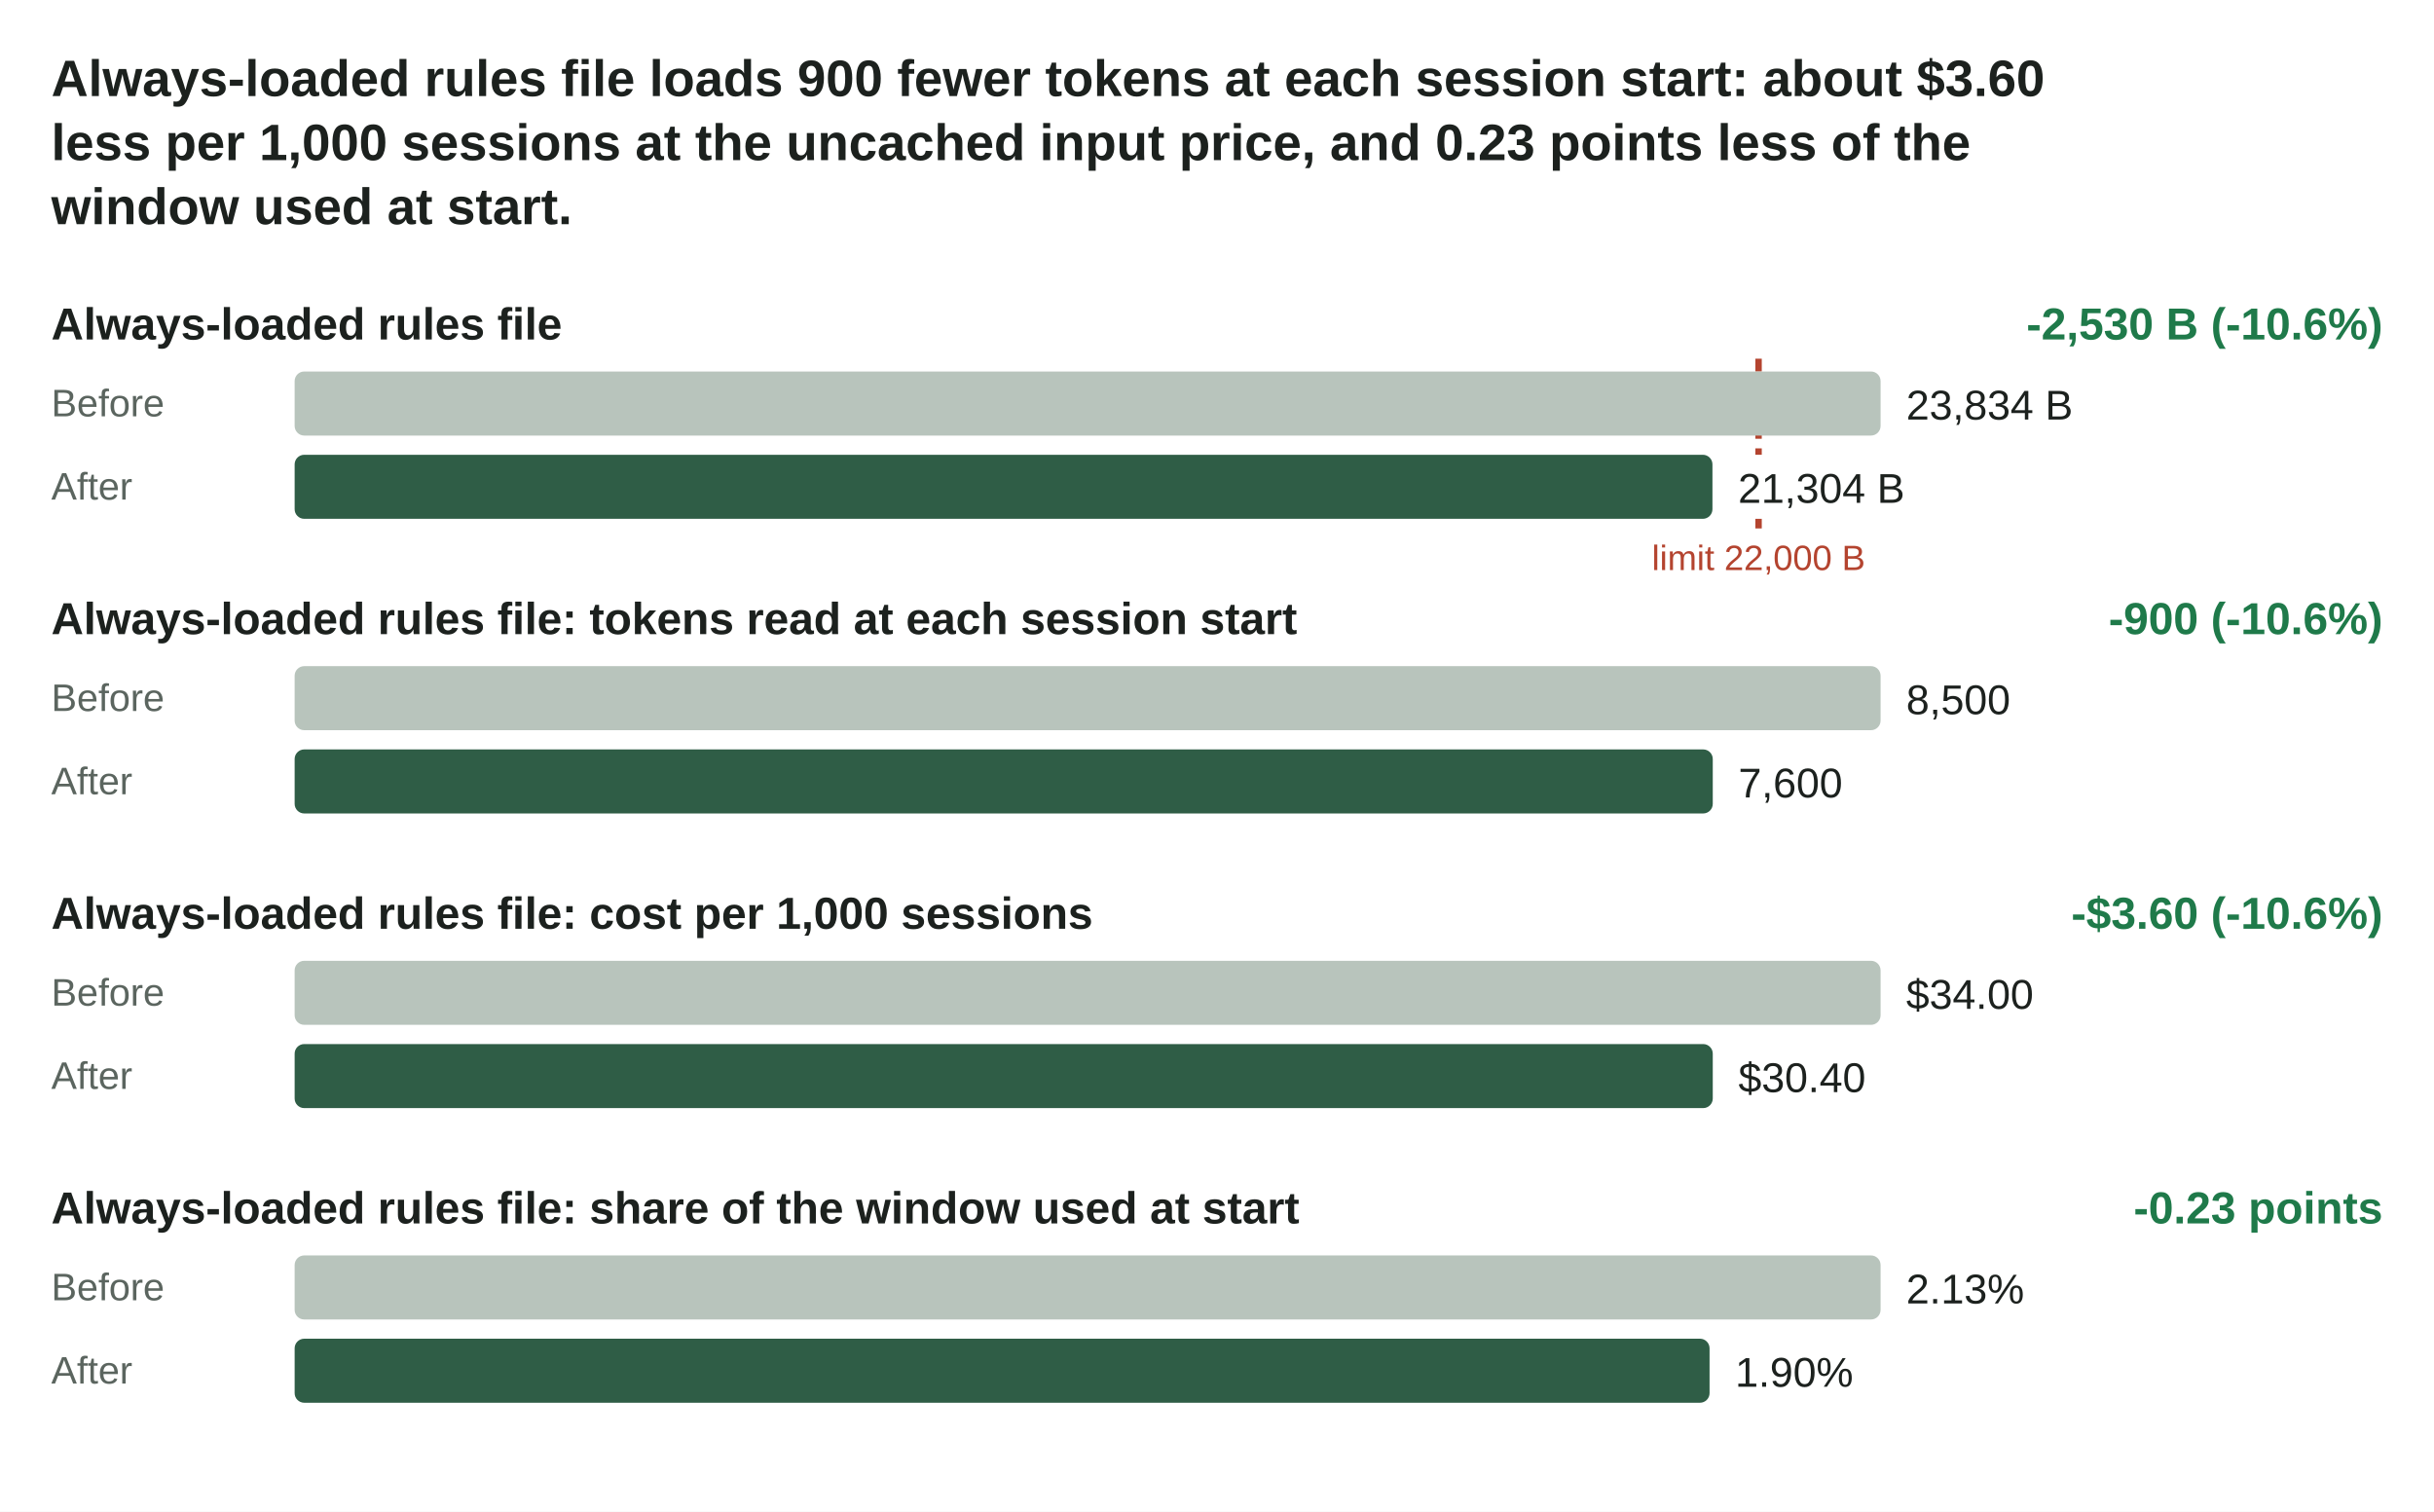
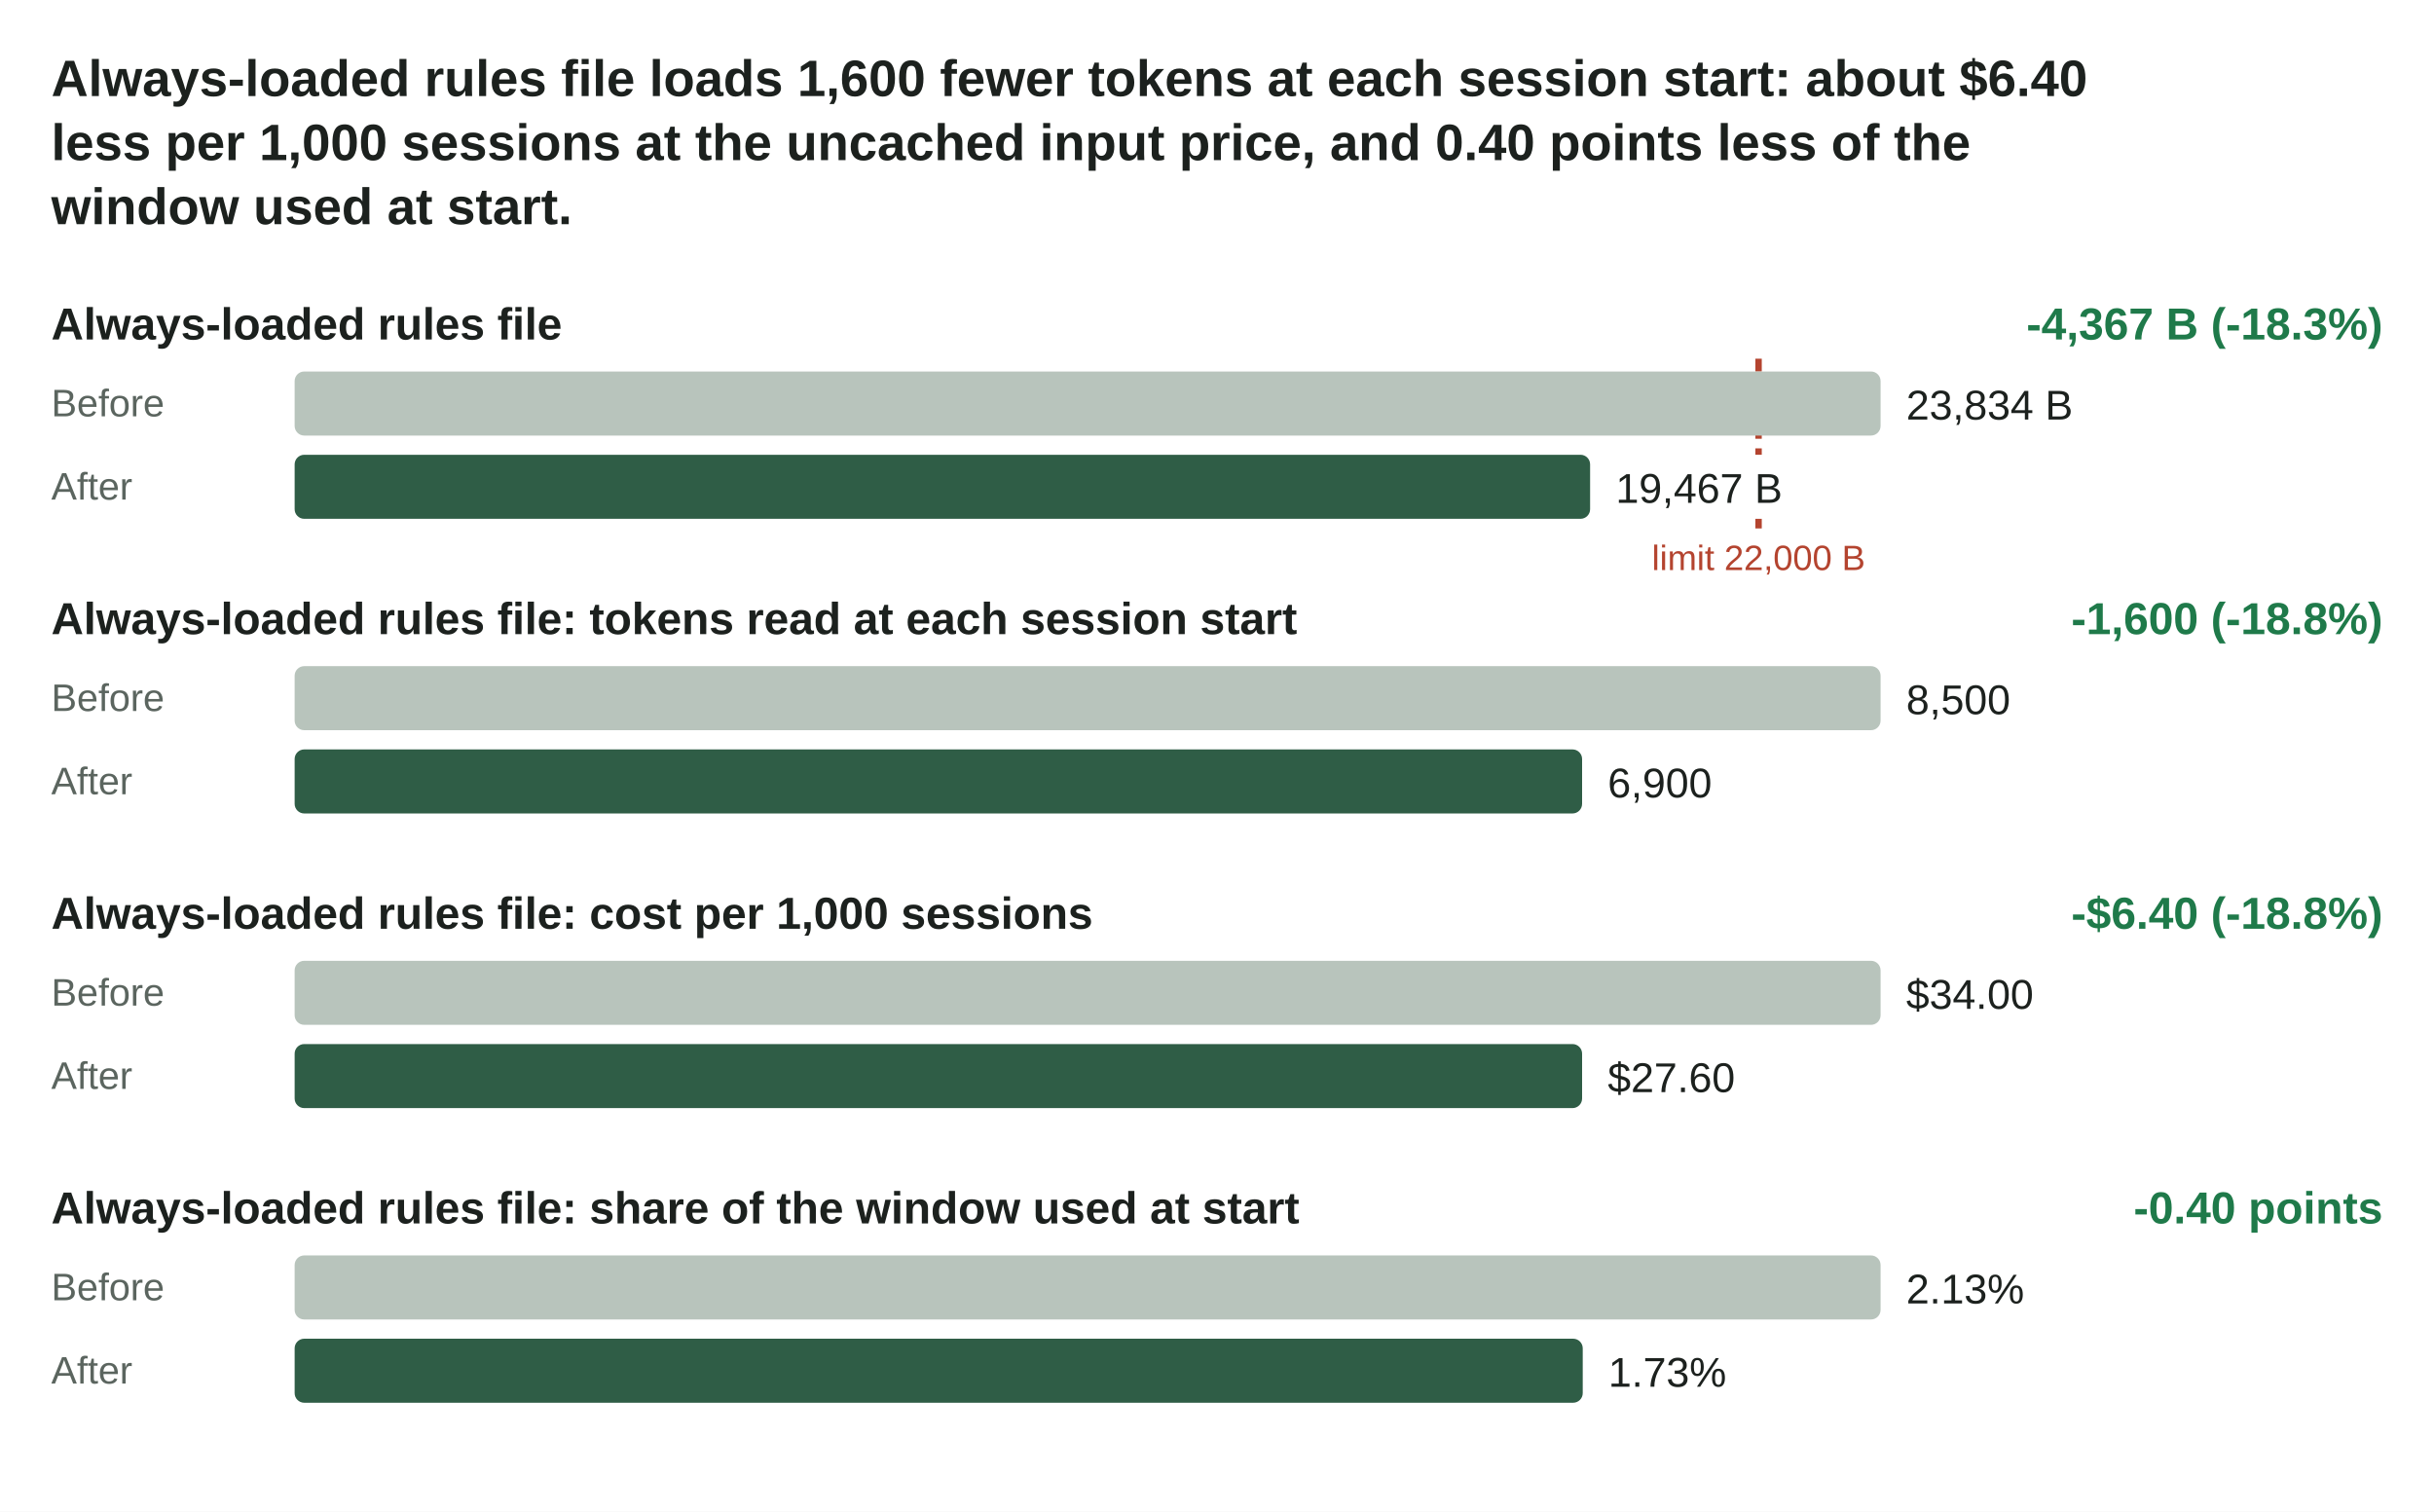
<svg xmlns="http://www.w3.org/2000/svg" width="760" height="472" viewBox="0 0 760 472" font-family="Segoe UI, Arial, sans-serif">
  <rect width="760" height="472" fill="#ffffff" />
-   <text x="16" y="30" font-size="16" font-weight="600" fill="#1c211e">Always-loaded rules file loads 900 fewer tokens at each session start: about $3.60</text>
-   <text x="16" y="50" font-size="16" font-weight="600" fill="#1c211e">less per 1,000 sessions at the uncached input price, and 0.23 points less of the</text>
+   <text x="16" y="30" font-size="16" font-weight="600" fill="#1c211e">Always-loaded rules file loads 1,600 fewer tokens at each session start: about $6.40</text>
+   <text x="16" y="50" font-size="16" font-weight="600" fill="#1c211e">less per 1,000 sessions at the uncached input price, and 0.40 points less of the</text>
  <text x="16" y="70" font-size="16" font-weight="600" fill="#1c211e">window used at start.</text>
  <text x="16" y="106" font-size="14" font-weight="600" fill="#1c211e">Always-loaded rules file</text>
-   <text x="744" y="106" font-size="14" font-weight="600" text-anchor="end" fill="#1f7a4a">-2,530 B (-10.6%)</text>
+   <text x="744" y="106" font-size="14" font-weight="600" text-anchor="end" fill="#1f7a4a">-4,367 B (-18.3%)</text>
  <line x1="549.1" y1="112" x2="549.1" y2="166" stroke="#b4442f" stroke-width="2" stroke-dasharray="4 3" />
  <text x="549.1" y="178" font-size="11" text-anchor="middle" fill="#b4442f">limit 22,000 B</text>
  <text x="16" y="130" font-size="12" fill="#5b655f">Before</text>
  <rect x="92" y="116" width="495.2" height="20" rx="3" fill="#b8c4bc" />
  <rect x="591.2" y="116" width="72" height="20" fill="#ffffff" />
  <text x="595.2" y="131" font-size="13" fill="#1c211e">23,834 B</text>
  <text x="16" y="156" font-size="12" fill="#5b655f">After</text>
-   <rect x="92" y="142" width="442.7" height="20" rx="3" fill="#2f5d46" />
-   <rect x="538.7" y="142" width="72" height="20" fill="#ffffff" />
-   <text x="542.7" y="157" font-size="13" fill="#1c211e">21,304 B</text>
+   <rect x="92" y="142" width="404.5" height="20" rx="3" fill="#2f5d46" />
+   <rect x="500.5" y="142" width="72" height="20" fill="#ffffff" />
+   <text x="504.5" y="157" font-size="13" fill="#1c211e">19,467 B</text>
  <text x="16" y="198" font-size="14" font-weight="600" fill="#1c211e">Always-loaded rules file: tokens read at each session start</text>
-   <text x="744" y="198" font-size="14" font-weight="600" text-anchor="end" fill="#1f7a4a">-900 (-10.6%)</text>
+   <text x="744" y="198" font-size="14" font-weight="600" text-anchor="end" fill="#1f7a4a">-1,600 (-18.8%)</text>
  <text x="16" y="222" font-size="12" fill="#5b655f">Before</text>
  <rect x="92" y="208" width="495.2" height="20" rx="3" fill="#b8c4bc" />
  <rect x="591.2" y="208" width="48" height="20" fill="#ffffff" />
  <text x="595.2" y="223" font-size="13" fill="#1c211e">8,500</text>
  <text x="16" y="248" font-size="12" fill="#5b655f">After</text>
-   <rect x="92" y="234" width="442.8" height="20" rx="3" fill="#2f5d46" />
-   <rect x="538.8" y="234" width="48" height="20" fill="#ffffff" />
-   <text x="542.8" y="249" font-size="13" fill="#1c211e">7,600</text>
+   <rect x="92" y="234" width="402.0" height="20" rx="3" fill="#2f5d46" />
+   <rect x="498.0" y="234" width="48" height="20" fill="#ffffff" />
+   <text x="502.0" y="249" font-size="13" fill="#1c211e">6,900</text>
  <text x="16" y="290" font-size="14" font-weight="600" fill="#1c211e">Always-loaded rules file: cost per 1,000 sessions</text>
-   <text x="744" y="290" font-size="14" font-weight="600" text-anchor="end" fill="#1f7a4a">-$3.60 (-10.6%)</text>
+   <text x="744" y="290" font-size="14" font-weight="600" text-anchor="end" fill="#1f7a4a">-$6.40 (-18.8%)</text>
  <text x="16" y="314" font-size="12" fill="#5b655f">Before</text>
  <rect x="92" y="300" width="495.2" height="20" rx="3" fill="#b8c4bc" />
  <rect x="591.2" y="300" width="56" height="20" fill="#ffffff" />
  <text x="595.2" y="315" font-size="13" fill="#1c211e">$34.00</text>
  <text x="16" y="340" font-size="12" fill="#5b655f">After</text>
-   <rect x="92" y="326" width="442.8" height="20" rx="3" fill="#2f5d46" />
-   <rect x="538.8" y="326" width="56" height="20" fill="#ffffff" />
-   <text x="542.8" y="341" font-size="13" fill="#1c211e">$30.40</text>
+   <rect x="92" y="326" width="402.0" height="20" rx="3" fill="#2f5d46" />
+   <rect x="498.0" y="326" width="56" height="20" fill="#ffffff" />
+   <text x="502.0" y="341" font-size="13" fill="#1c211e">$27.60</text>
  <text x="16" y="382" font-size="14" font-weight="600" fill="#1c211e">Always-loaded rules file: share of the window used at start</text>
-   <text x="744" y="382" font-size="14" font-weight="600" text-anchor="end" fill="#1f7a4a">-0.23 points</text>
+   <text x="744" y="382" font-size="14" font-weight="600" text-anchor="end" fill="#1f7a4a">-0.40 points</text>
  <text x="16" y="406" font-size="12" fill="#5b655f">Before</text>
  <rect x="92" y="392" width="495.2" height="20" rx="3" fill="#b8c4bc" />
  <rect x="591.2" y="392" width="48" height="20" fill="#ffffff" />
  <text x="595.2" y="407" font-size="13" fill="#1c211e">2.13%</text>
  <text x="16" y="432" font-size="12" fill="#5b655f">After</text>
-   <rect x="92" y="418" width="441.8" height="20" rx="3" fill="#2f5d46" />
-   <rect x="537.8" y="418" width="48" height="20" fill="#ffffff" />
-   <text x="541.8" y="433" font-size="13" fill="#1c211e">1.90%</text>
+   <rect x="92" y="418" width="402.2" height="20" rx="3" fill="#2f5d46" />
+   <rect x="498.2" y="418" width="48" height="20" fill="#ffffff" />
+   <text x="502.2" y="433" font-size="13" fill="#1c211e">1.73%</text>
</svg>
